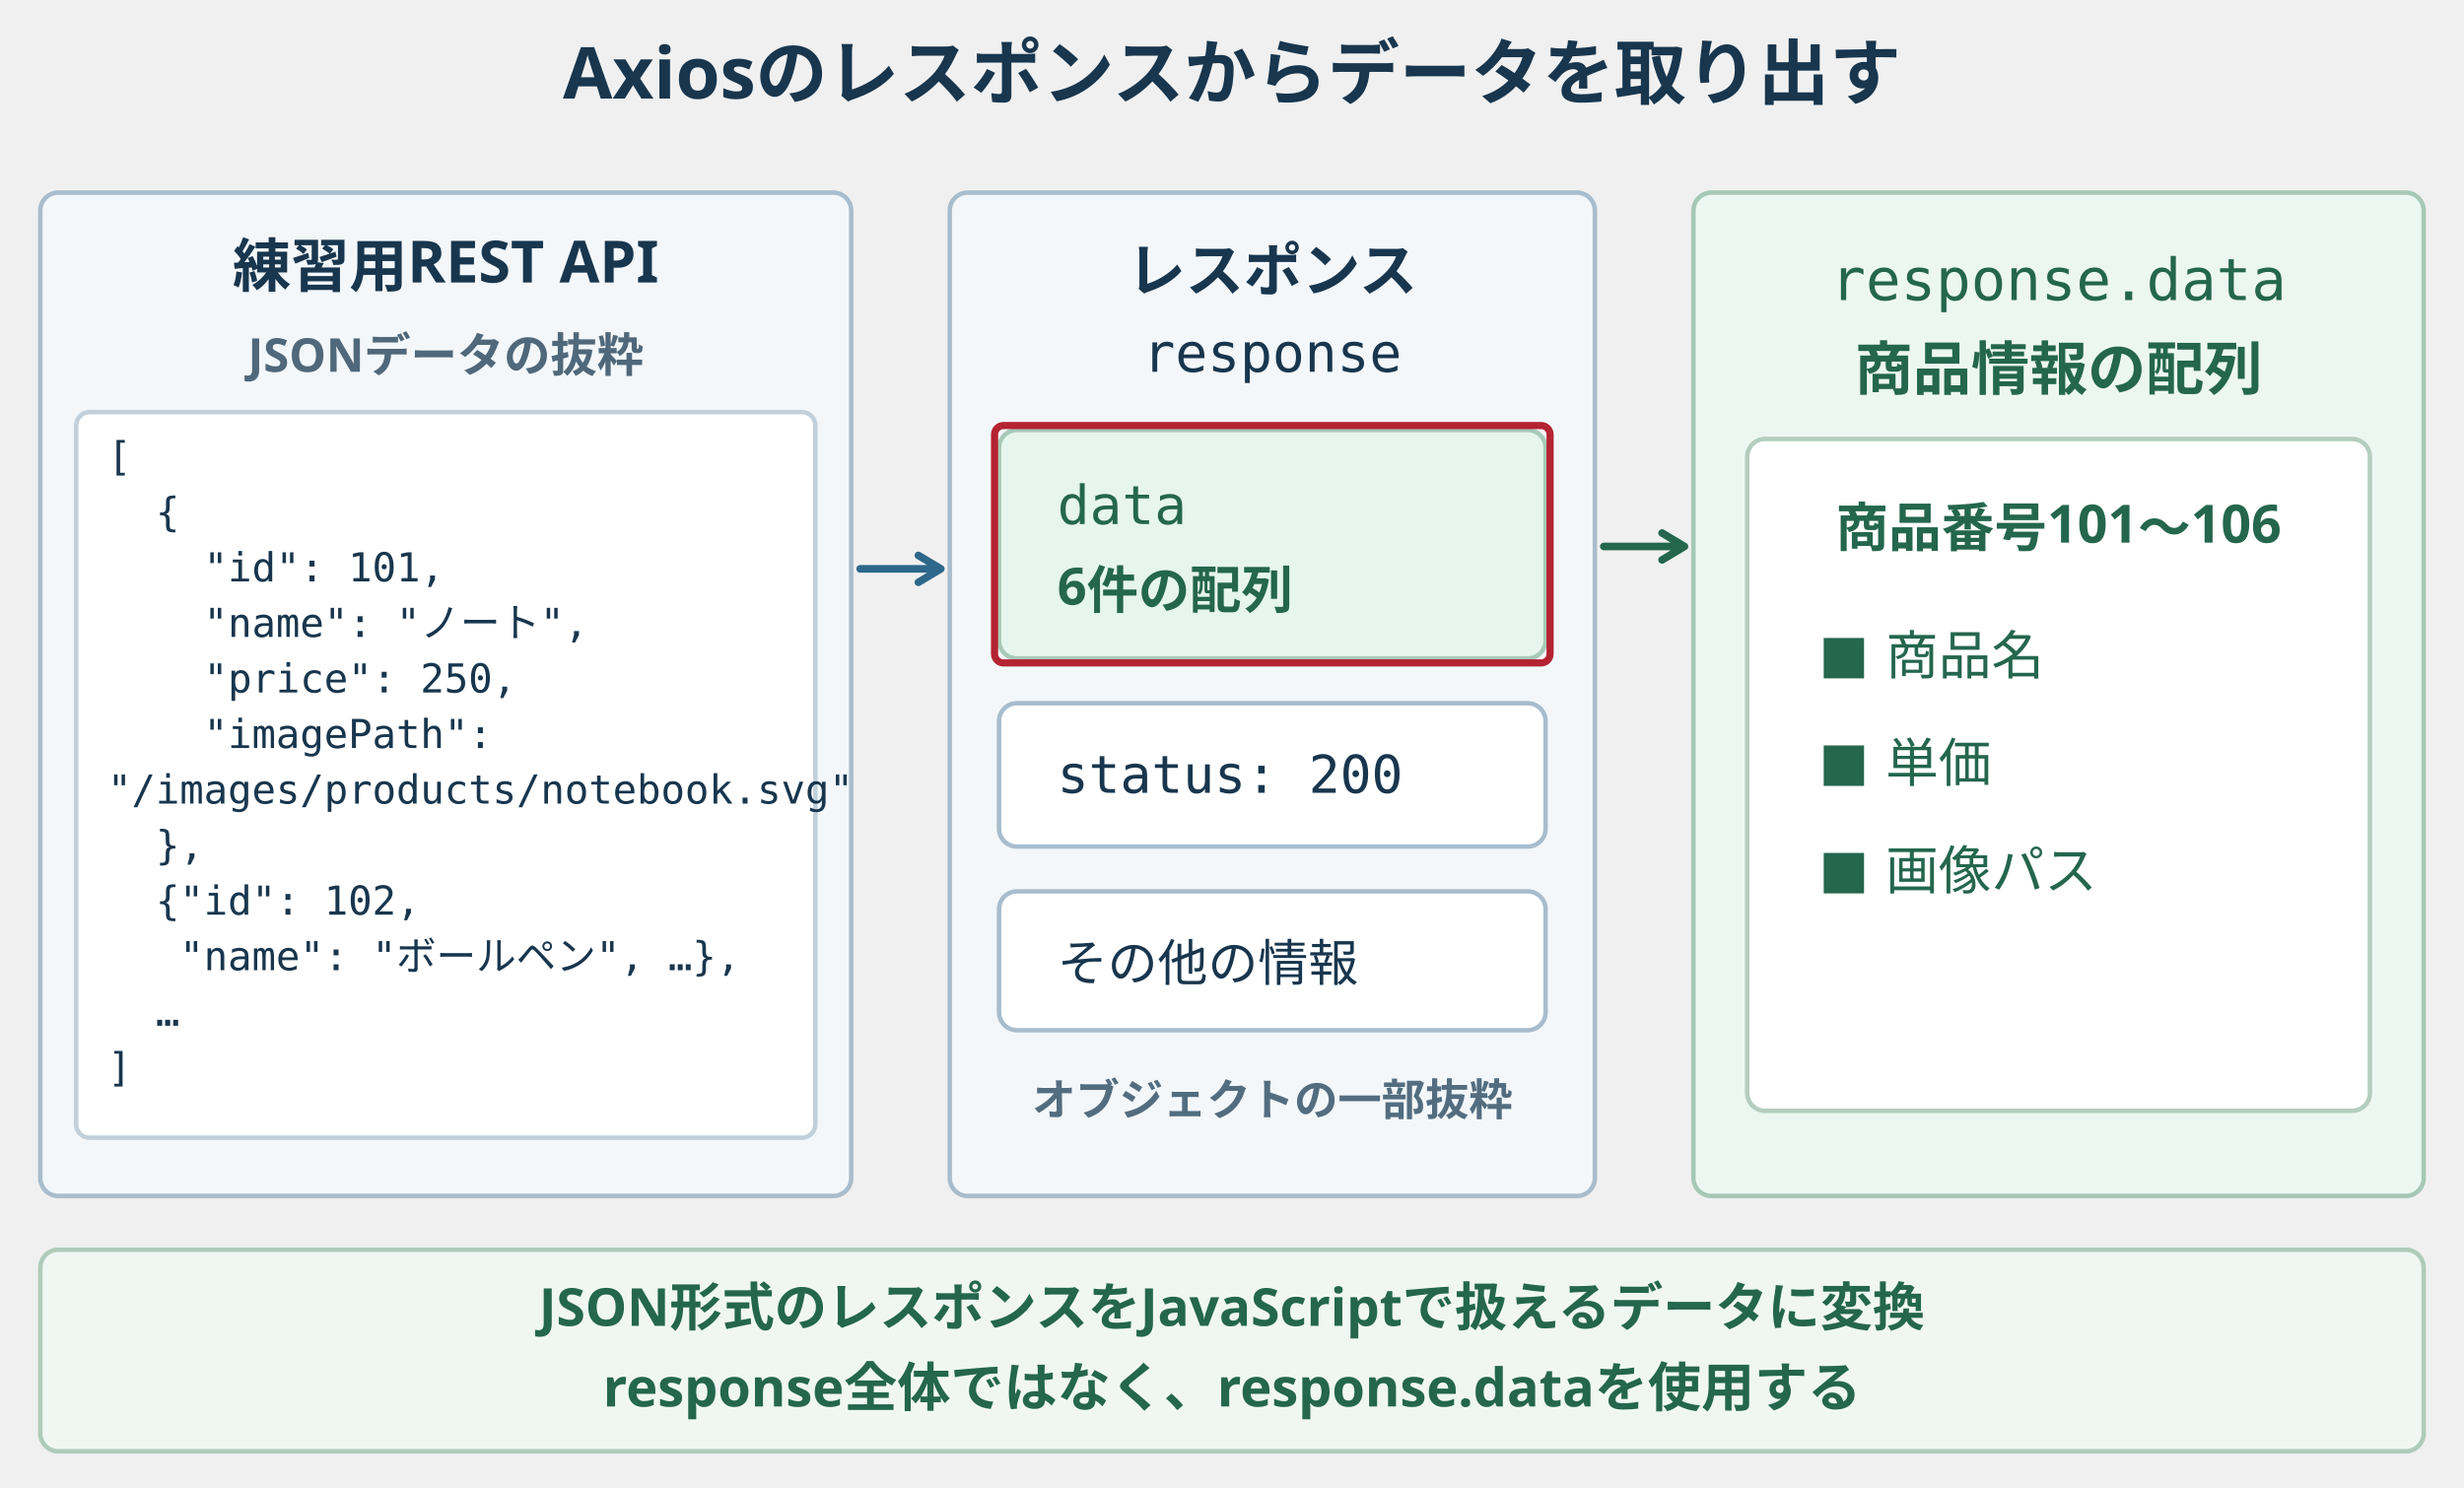
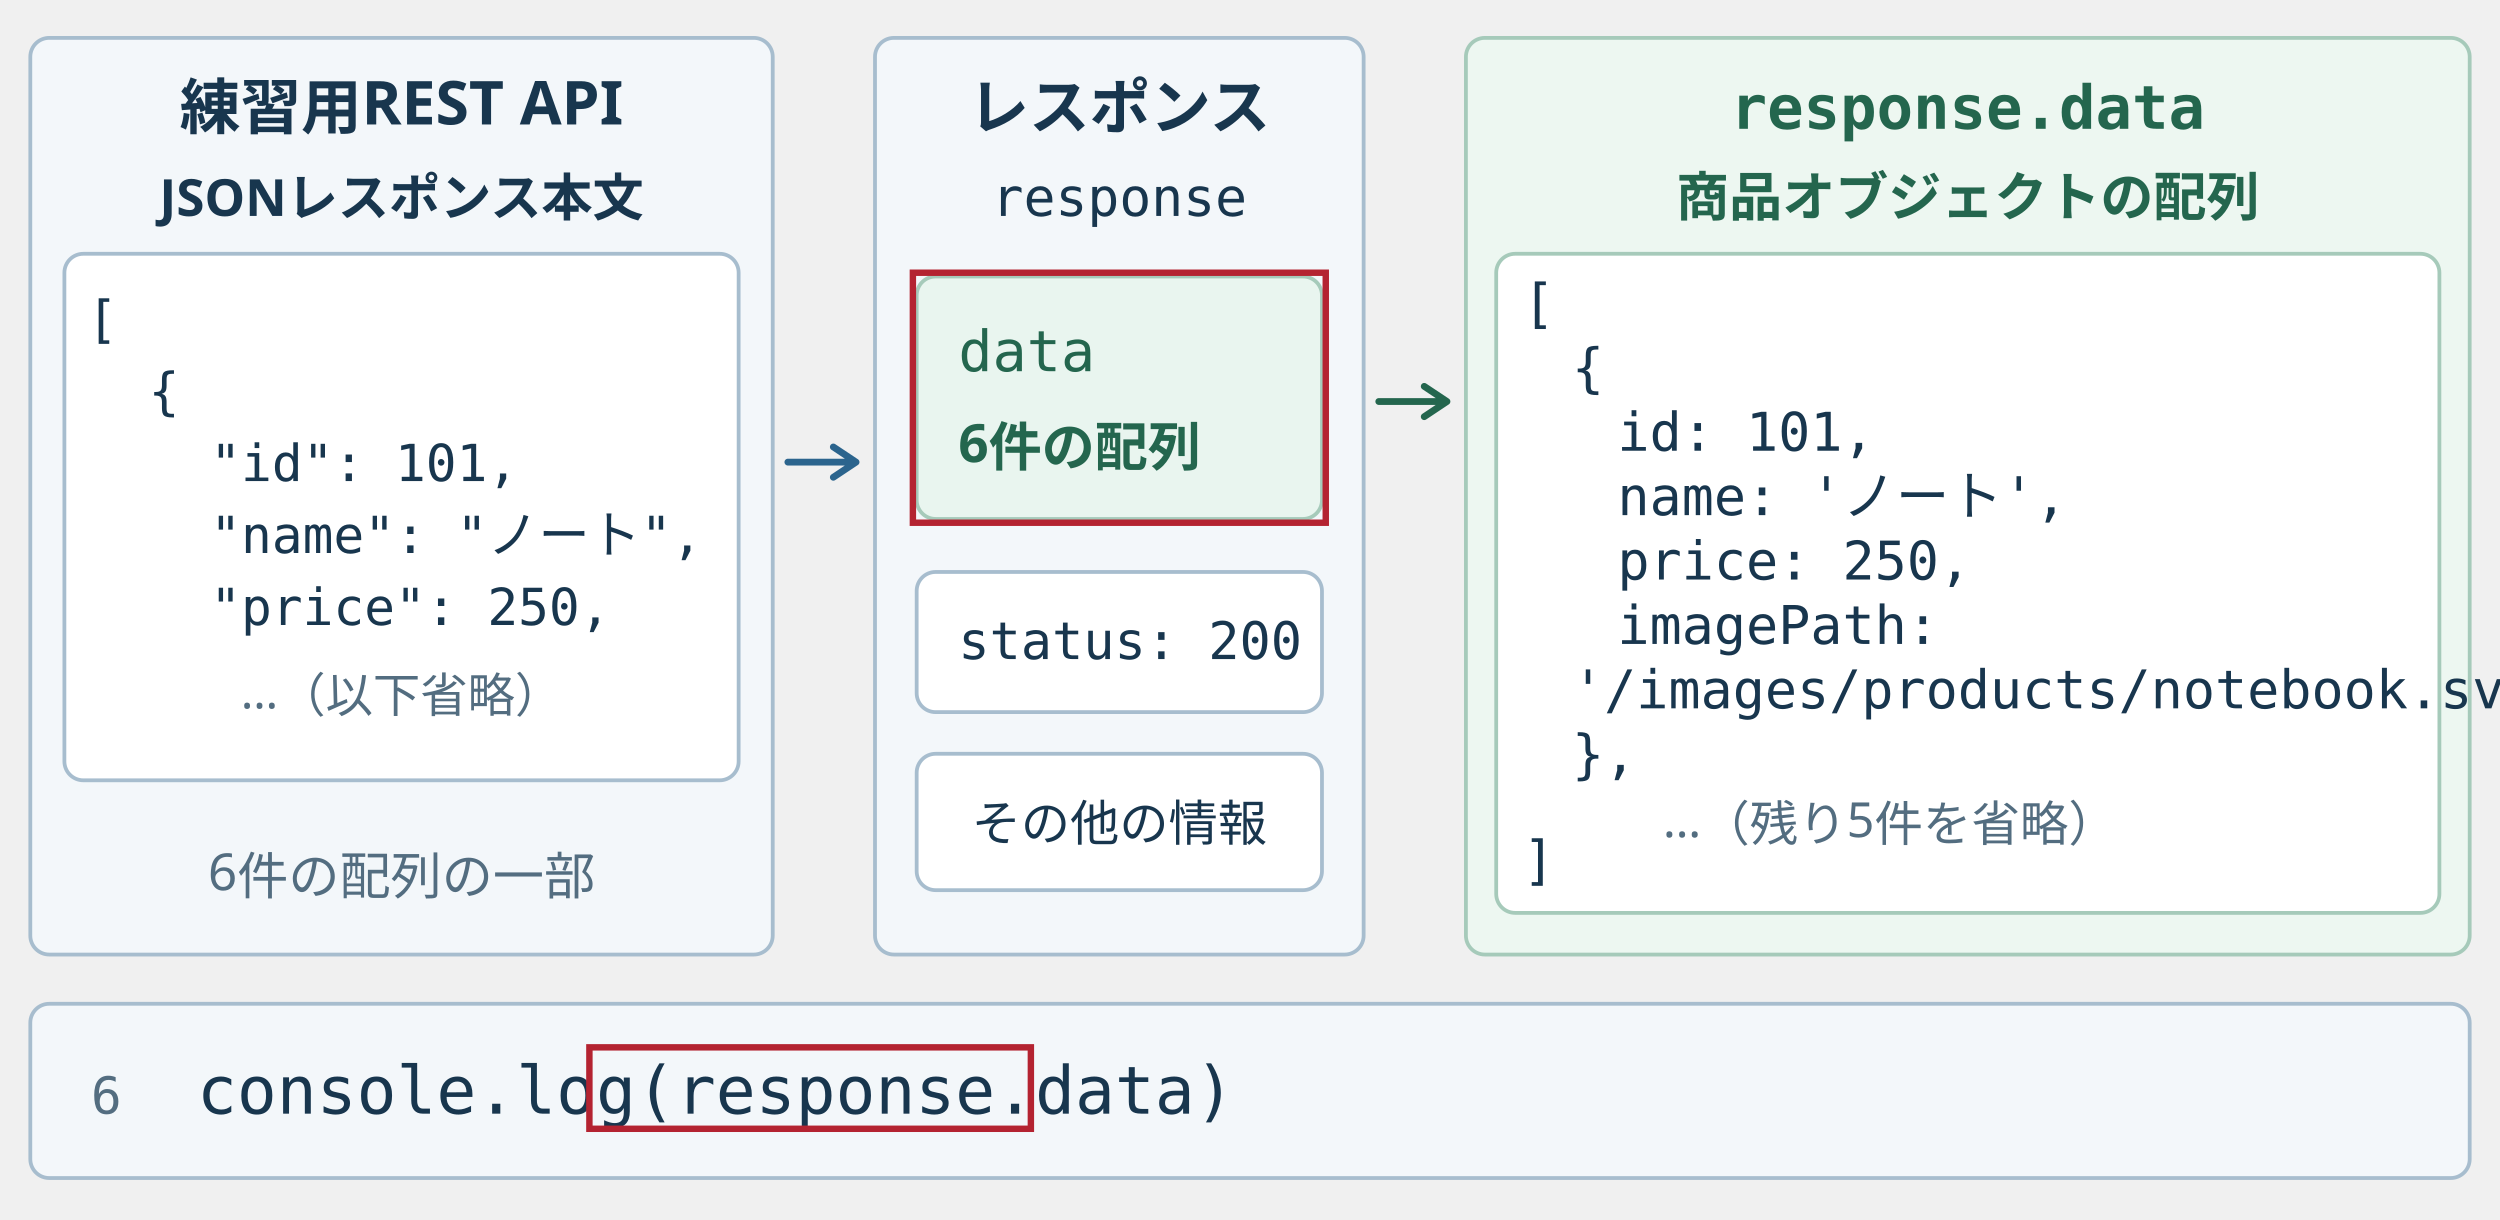
- <svg xmlns="http://www.w3.org/2000/svg" width="550" height="332" viewBox="0 0 550 332" font-family="Meiryo, sans-serif" role="img">
-   <text x="275" y="22" font-size="16" fill="#18364e" text-anchor="middle" font-weight="700" xml:space="preserve">Axiosのレスポンスからデータを取り出す</text>
-   <rect x="9" y="43" width="181" height="224" rx="4" fill="#f3f7fa" stroke="#a7bdce" stroke-width="1" />
-   <text x="99.5" y="64" font-size="13" fill="#18364e" text-anchor="middle" font-weight="700" xml:space="preserve">練習用REST API</text>
-   <text x="99.5" y="83" font-size="10.4" fill="#4f687b" text-anchor="middle" font-weight="700" xml:space="preserve">JSONデータの抜粋</text>
-   <rect x="17" y="92" width="165" height="162" rx="3" fill="#fff" stroke="#c1d0db" stroke-width="1" />
-   <rect x="212" y="43" width="144" height="224" rx="4" fill="#f3f7fa" stroke="#a7bdce" stroke-width="1" />
-   <text x="284" y="65" font-size="13.0" fill="#18364e" text-anchor="middle" font-weight="700" xml:space="preserve">レスポンス</text>
-   <text x="284" y="83" font-size="12" fill="#18364e" text-anchor="middle" font-family="Consolas, MS Gothic, monospace" xml:space="preserve">response</text>
-   <rect x="223" y="96" width="122" height="51" rx="4" fill="#e6f5ed" stroke="#a8c9b8" stroke-width="1" />
-   <text x="236" y="117" font-size="12" fill="#24664e" text-anchor="start" font-family="Consolas, MS Gothic, monospace" xml:space="preserve">data</text>
-   <text x="236" y="135" font-size="11.5" fill="#24664e" text-anchor="start" font-weight="700" xml:space="preserve">6件の配列</text>
-   <rect x="222" y="95" width="124" height="53" rx="2" fill="none" stroke="#b42331" stroke-width="1.6" />
-   <rect x="223" y="157" width="122" height="32" rx="4" fill="#fff" stroke="#a7bdce" stroke-width="1" />
-   <text x="236" y="177" font-size="11.65" fill="#18364e" text-anchor="start" font-family="Consolas, MS Gothic, monospace" xml:space="preserve">status: 200</text>
-   <rect x="223" y="199" width="122" height="31" rx="4" fill="#fff" stroke="#a7bdce" stroke-width="1" />
-   <text x="236" y="219" font-size="11.2" fill="#18364e" text-anchor="start" xml:space="preserve">その他の情報</text>
-   <text x="284" y="249" font-size="9.75" fill="#536d80" text-anchor="middle" font-weight="700" xml:space="preserve">オブジェクトの一部抜粋</text>
-   <path d="M192 127L210 127M205.00 124.00L210 127L205.00 130.00" fill="none" stroke="#2d688a" stroke-width="1.7" stroke-linejoin="round" stroke-linecap="round" />
-   <path d="M358 122L376 122M371.00 119.00L376 122L371.00 125.00" fill="none" stroke="#24664e" stroke-width="1.7" stroke-linejoin="round" stroke-linecap="round" />
-   <rect x="378" y="43" width="163" height="224" rx="4" fill="#edf7f1" stroke="#a5c9b6" stroke-width="1" />
-   <text x="459.5" y="67" font-size="13" fill="#24664e" text-anchor="middle" font-family="Consolas, MS Gothic, monospace" xml:space="preserve">response.data</text>
-   <text x="459.5" y="87" font-size="13" fill="#24664e" text-anchor="middle" font-weight="700" xml:space="preserve">商品情報の配列</text>
-   <rect x="390" y="98" width="139" height="150" rx="4" fill="#fff" stroke="#b4cdbf" stroke-width="1" />
-   <text x="459.5" y="122" font-size="11.8" fill="#24664e" text-anchor="middle" font-weight="700" xml:space="preserve">商品番号101～106</text>
-   <text x="406" y="150" font-size="11.8" fill="#24664e" text-anchor="start" xml:space="preserve">■ 商品名</text>
-   <text x="406" y="174" font-size="11.8" fill="#24664e" text-anchor="start" xml:space="preserve">■ 単価</text>
-   <text x="406" y="198" font-size="11.8" fill="#24664e" text-anchor="start" xml:space="preserve">■ 画像パス</text>
-   <rect x="9" y="279" width="532" height="45" rx="4" fill="#f0f7f3" stroke="#afcbba" stroke-width="1" />
-   <text x="275" y="296" font-size="11.7" fill="#24664e" text-anchor="middle" font-weight="700" xml:space="preserve">JSON形式のレスポンスをJavaScriptで扱えるデータに変換</text>
-   <text x="275" y="314" font-size="11.9" fill="#24664e" text-anchor="middle" font-weight="700" xml:space="preserve">response全体ではなく、response.dataを使用する</text>
-   <text x="24" y="105.0" font-size="8.92" fill="#18364e" text-anchor="start" font-family="Consolas, MS Gothic, monospace" xml:space="preserve">[</text>
-   <text x="24" y="117.4" font-size="8.92" fill="#18364e" text-anchor="start" font-family="Consolas, MS Gothic, monospace" xml:space="preserve">  {</text>
-   <text x="24" y="129.8" font-size="8.92" fill="#18364e" text-anchor="start" font-family="Consolas, MS Gothic, monospace" xml:space="preserve">    "id": 101,</text>
-   <text x="24" y="142.2" font-size="8.92" fill="#18364e" text-anchor="start" font-family="Consolas, MS Gothic, monospace" xml:space="preserve">    "name": "ノート",</text>
-   <text x="24" y="154.6" font-size="8.92" fill="#18364e" text-anchor="start" font-family="Consolas, MS Gothic, monospace" xml:space="preserve">    "price": 250,</text>
-   <text x="24" y="167.0" font-size="8.92" fill="#18364e" text-anchor="start" font-family="Consolas, MS Gothic, monospace" xml:space="preserve">    "imagePath":</text>
-   <text x="24" y="179.4" font-size="8.92" fill="#18364e" text-anchor="start" font-family="Consolas, MS Gothic, monospace" xml:space="preserve">"/images/products/notebook.svg"</text>
-   <text x="24" y="191.8" font-size="8.92" fill="#18364e" text-anchor="start" font-family="Consolas, MS Gothic, monospace" xml:space="preserve">  },</text>
-   <text x="24" y="204.2" font-size="8.92" fill="#18364e" text-anchor="start" font-family="Consolas, MS Gothic, monospace" xml:space="preserve">  {"id": 102,</text>
-   <text x="24" y="216.6" font-size="8.92" fill="#18364e" text-anchor="start" font-family="Consolas, MS Gothic, monospace" xml:space="preserve">   "name": "ボールペン", …},</text>
-   <text x="24" y="229.0" font-size="8.92" fill="#18364e" text-anchor="start" font-family="Consolas, MS Gothic, monospace" xml:space="preserve">  …</text>
-   <text x="24" y="241.4" font-size="8.92" fill="#18364e" text-anchor="start" font-family="Consolas, MS Gothic, monospace" xml:space="preserve">]</text>
+ <svg xmlns="http://www.w3.org/2000/svg" width="660" height="322" viewBox="0 0 660 322" font-family="Meiryo, sans-serif" role="img">
+   <rect x="8" y="10" width="196" height="242" rx="5" fill="#f3f7fa" stroke="#a7bdce" stroke-width="1" />
+   <text x="106" y="34" font-size="16" fill="#18364e" text-anchor="middle" font-weight="700">練習用REST API</text>
+   <text x="106" y="57" font-size="13.5" fill="#18364e" text-anchor="middle" font-weight="700">JSONレスポンス本文</text>
+   <rect x="17" y="67" width="178" height="139" rx="5" fill="#fff" stroke="#a7bdce" stroke-width="1" />
+   <text x="23" y="89" font-size="13.5" fill="#18364e" text-anchor="start" font-family="Consolas, MS Gothic, monospace" xml:space="preserve">[</text>
+   <text x="23" y="108" font-size="13.5" fill="#18364e" text-anchor="start" font-family="Consolas, MS Gothic, monospace" xml:space="preserve">  {</text>
+   <text x="23" y="127" font-size="13.5" fill="#18364e" text-anchor="start" font-family="Consolas, MS Gothic, monospace" xml:space="preserve">    "id": 101,</text>
+   <text x="23" y="146" font-size="13.5" fill="#18364e" text-anchor="start" font-family="Consolas, MS Gothic, monospace" xml:space="preserve">    "name": "ノート",</text>
+   <text x="23" y="165" font-size="13.5" fill="#18364e" text-anchor="start" font-family="Consolas, MS Gothic, monospace" xml:space="preserve">    "price": 250,</text>
+   <text x="106" y="187" font-size="12.5" fill="#536d80" text-anchor="middle">…（以下省略）</text>
+   <text x="106" y="235" font-size="13.5" fill="#536d80" text-anchor="middle">6件の配列の一部</text>
+   <path d="M208 122H226M220 118L226 122L220 126" fill="none" stroke="#2b648d" stroke-width="1.8" stroke-linejoin="round" stroke-linecap="round" />
+   <rect x="231" y="10" width="129" height="242" rx="5" fill="#f3f7fa" stroke="#a7bdce" stroke-width="1" />
+   <text x="295.5" y="34" font-size="16" fill="#18364e" text-anchor="middle" font-weight="700">レスポンス</text>
+   <text x="295.5" y="57" font-size="14" fill="#18364e" text-anchor="middle" font-family="Consolas, MS Gothic, monospace" xml:space="preserve">response</text>
+   <rect x="242" y="73" width="107" height="64" rx="5" fill="#e9f5ef" stroke="#a6caba" stroke-width="1" />
+   <rect x="241" y="72" width="109" height="66" rx="0" fill="none" stroke="#b42331" stroke-width="1.7" />
+   <text x="253" y="98" font-size="15" fill="#24664e" text-anchor="start" font-family="Consolas, MS Gothic, monospace" xml:space="preserve">data</text>
+   <text x="253" y="122" font-size="14" fill="#24664e" text-anchor="start" font-weight="700">6件の配列</text>
+   <rect x="242" y="151" width="107" height="37" rx="5" fill="#fff" stroke="#a7bdce" stroke-width="1" />
+   <text x="253" y="174" font-size="13.7" fill="#18364e" text-anchor="start" font-family="Consolas, MS Gothic, monospace" xml:space="preserve">status: 200</text>
+   <rect x="242" y="199" width="107" height="36" rx="5" fill="#fff" stroke="#a7bdce" stroke-width="1" />
+   <text x="295.5" y="222" font-size="13" fill="#18364e" text-anchor="middle">その他の情報</text>
+   <path d="M364 106H382M376 102L382 106L376 110" fill="none" stroke="#24664e" stroke-width="1.8" stroke-linejoin="round" stroke-linecap="round" />
+   <rect x="387" y="10" width="265" height="242" rx="5" fill="#edf7f1" stroke="#a6caba" stroke-width="1" />
+   <text x="519.5" y="34" font-size="16" fill="#24664e" text-anchor="middle" font-weight="700" font-family="Consolas, MS Gothic, monospace" xml:space="preserve">response.data</text>
+   <text x="519.5" y="57" font-size="14" fill="#24664e" text-anchor="middle" font-weight="700">商品オブジェクトの配列</text>
+   <rect x="395" y="67" width="249" height="174" rx="5" fill="#fff" stroke="#a6caba" stroke-width="1" />
+   <text x="402" y="85" font-size="14.1" fill="#18364e" text-anchor="start" font-family="Consolas, MS Gothic, monospace" xml:space="preserve">[</text>
+   <text x="415" y="102" font-size="14.1" fill="#18364e" text-anchor="start" font-family="Consolas, MS Gothic, monospace" xml:space="preserve">{</text>
+   <text x="427" y="119" font-size="14.1" fill="#18364e" text-anchor="start" font-family="Consolas, MS Gothic, monospace" xml:space="preserve">id: 101,</text>
+   <text x="427" y="136" font-size="14.1" fill="#18364e" text-anchor="start" font-family="Consolas, MS Gothic, monospace" xml:space="preserve">name: 'ノート',</text>
+   <text x="427" y="153" font-size="14.1" fill="#18364e" text-anchor="start" font-family="Consolas, MS Gothic, monospace" xml:space="preserve">price: 250,</text>
+   <text x="427" y="170" font-size="14.1" fill="#18364e" text-anchor="start" font-family="Consolas, MS Gothic, monospace" xml:space="preserve">imagePath:</text>
+   <text x="415" y="187" font-size="14.1" fill="#18364e" text-anchor="start" font-family="Consolas, MS Gothic, monospace" xml:space="preserve">'/images/products/notebook.svg'</text>
+   <text x="415" y="204" font-size="14.1" fill="#18364e" text-anchor="start" font-family="Consolas, MS Gothic, monospace" xml:space="preserve">},</text>
+   <text x="439" y="221" font-size="12.8" fill="#536d80" text-anchor="start">…（残り5件を省略）</text>
+   <text x="402" y="232" font-size="14.1" fill="#18364e" text-anchor="start" font-family="Consolas, MS Gothic, monospace" xml:space="preserve">]</text>
+   <rect x="8" y="265" width="644" height="46" rx="5" fill="#f3f7fa" stroke="#a7bdce" stroke-width="1" />
+   <text x="24" y="294" font-size="13.5" fill="#536d80" text-anchor="start" font-family="Consolas, MS Gothic, monospace" xml:space="preserve">6</text>
+   <text x="52" y="294" font-size="17.5" fill="#18364e" text-anchor="start" font-family="Consolas, MS Gothic, monospace" xml:space="preserve">console.log(response.data)</text>
+   <rect x="155.6" y="276.5" width="116.55" height="21.5" rx="0" fill="none" stroke="#b42331" stroke-width="1.7" />
</svg>
